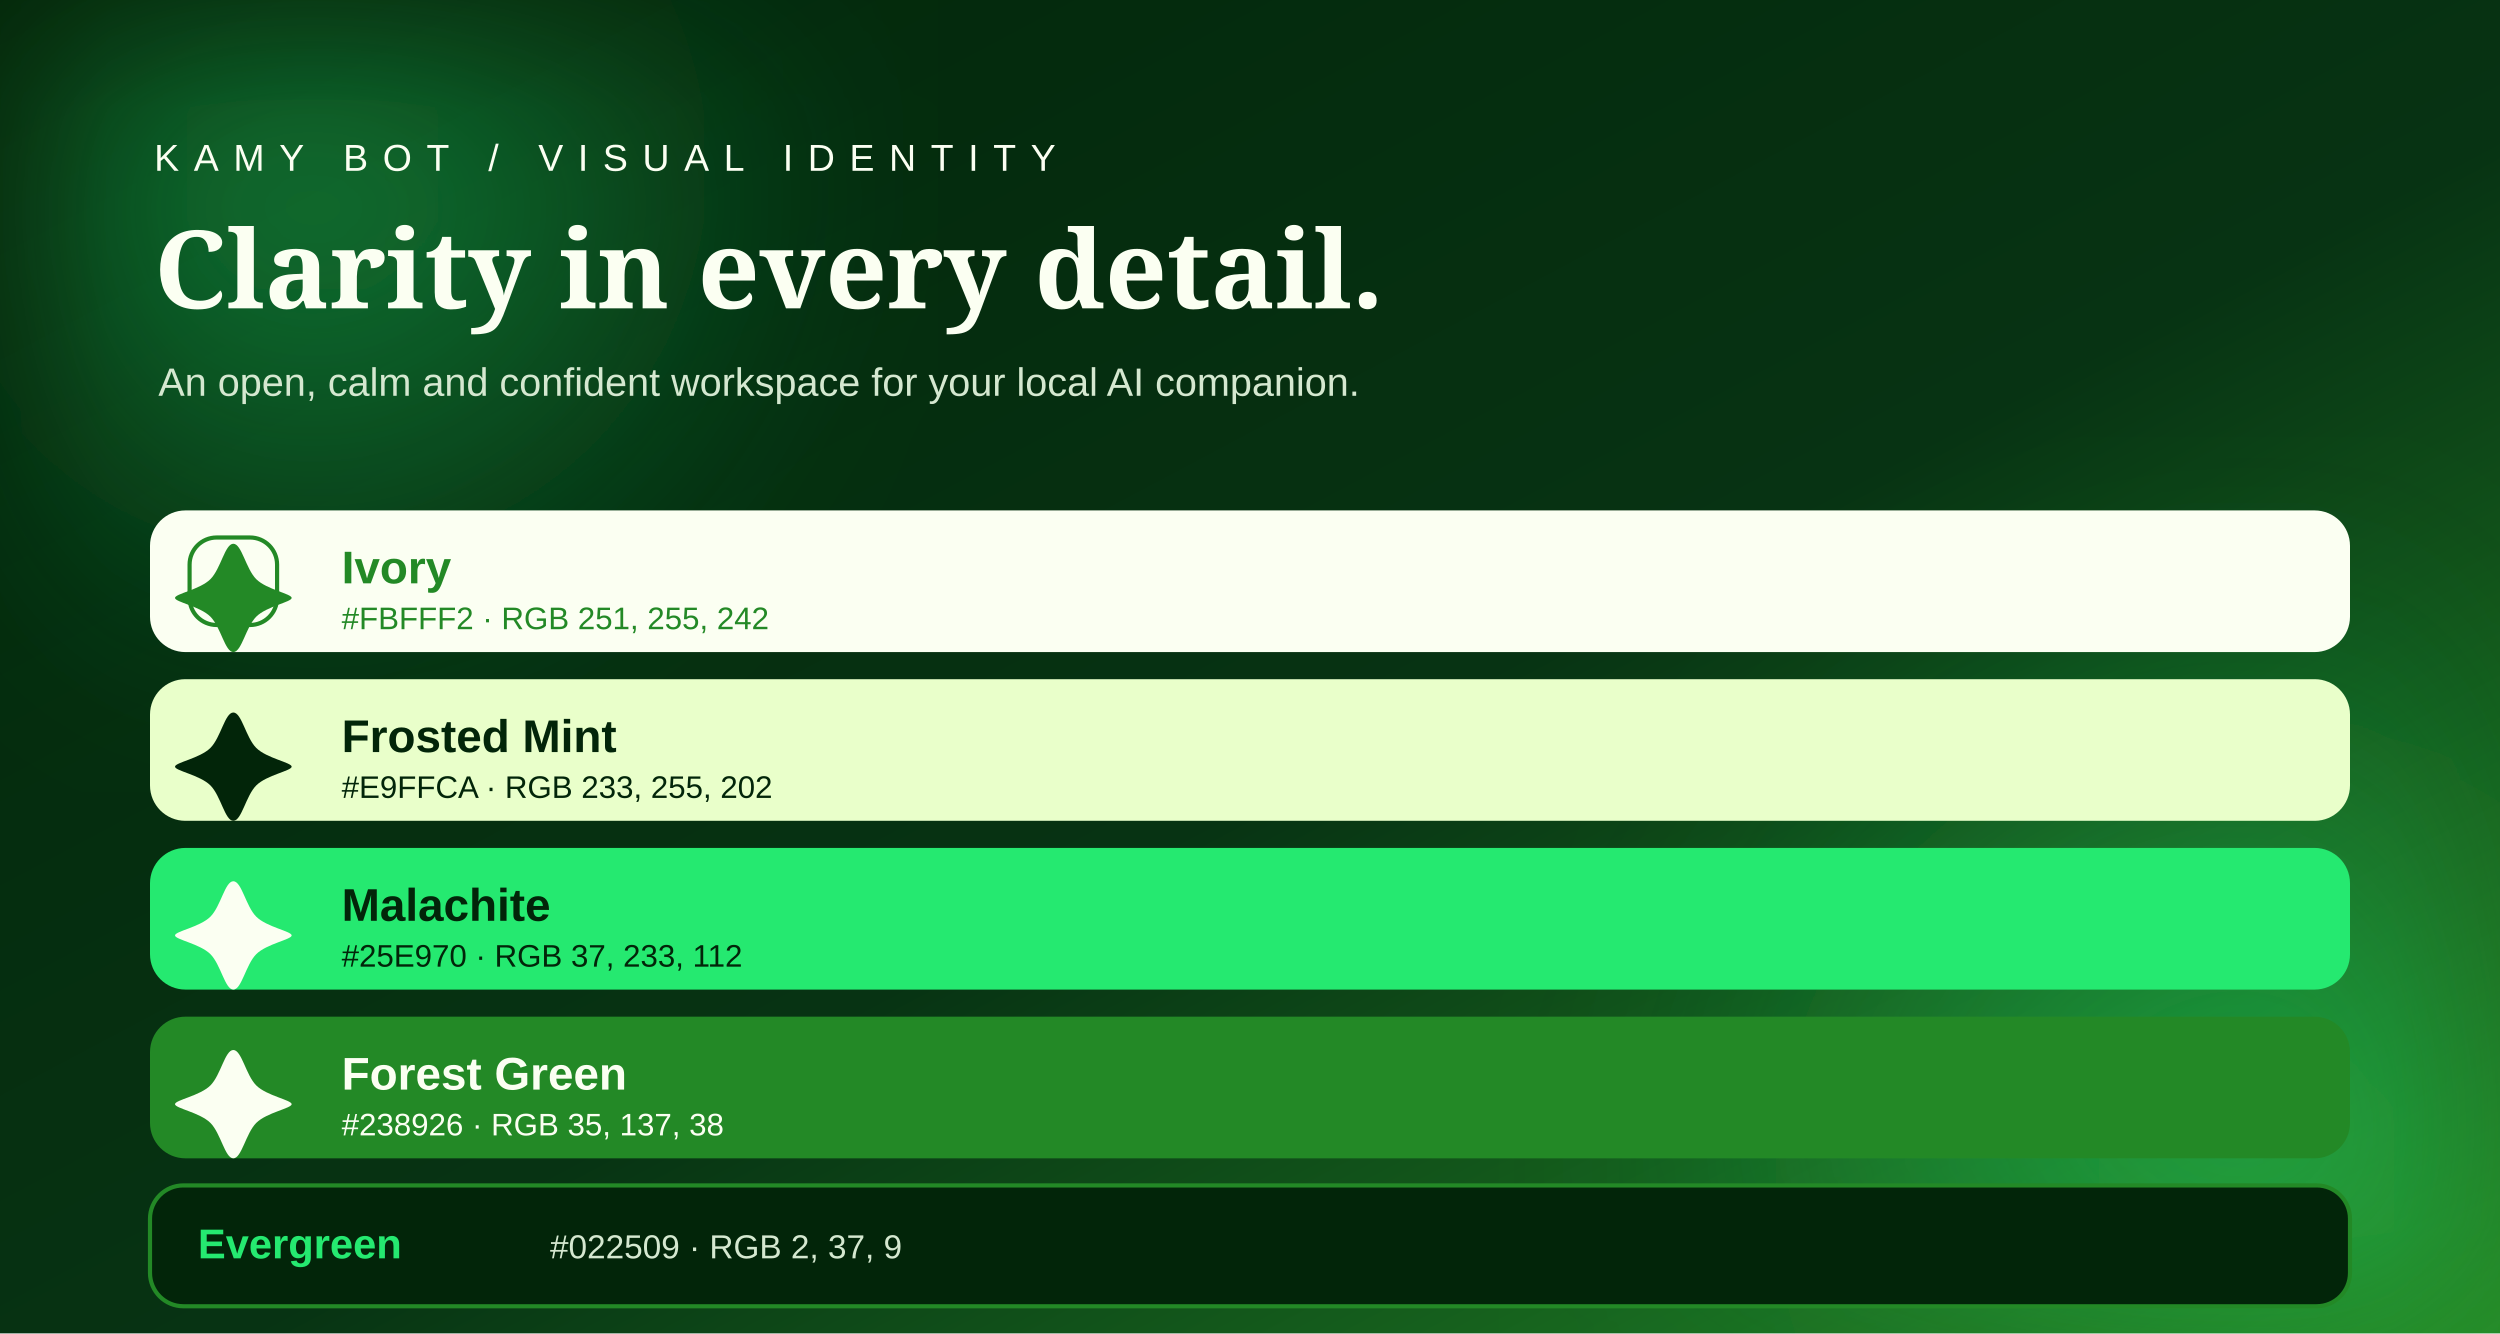
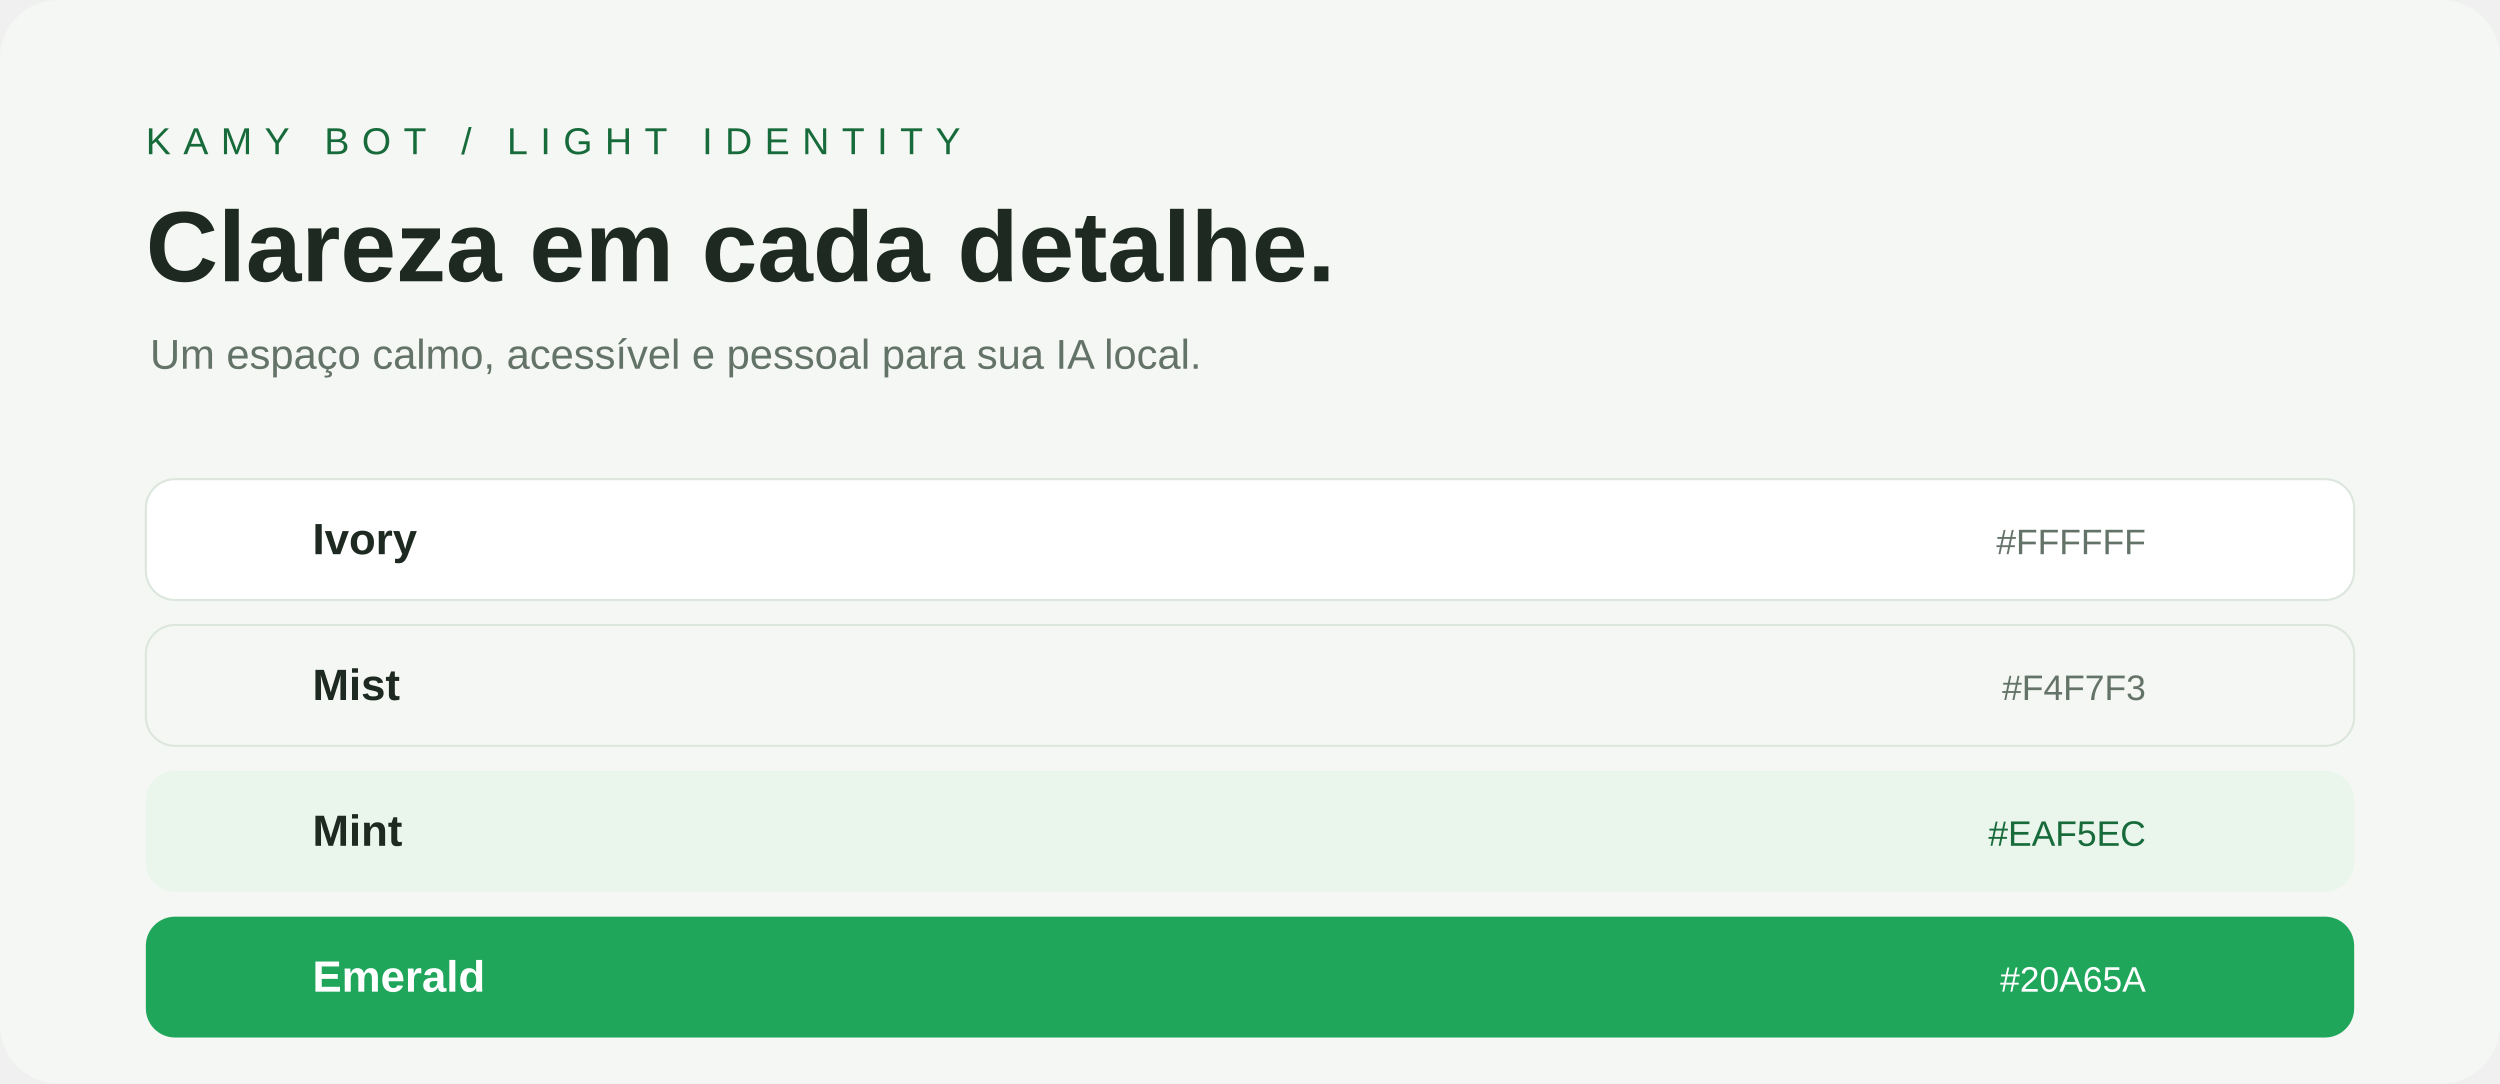
- <svg xmlns="http://www.w3.org/2000/svg" width="1200" height="640" viewBox="0 0 1200 640" role="img" aria-labelledby="title">
-   <defs>
-     <linearGradient id="bg" x2="1" y2="1">
-       <stop stop-color="#022509" />
-       <stop offset=".55" stop-color="#073313" />
-       <stop offset="1" stop-color="#238926" />
-     </linearGradient>
-     <radialGradient id="glow">
-       <stop stop-color="#25E970" stop-opacity=".45" />
-       <stop offset="1" stop-color="#25E970" stop-opacity="0" />
-     </radialGradient>
-     <filter id="blur">
-       <feGaussianBlur stdDeviation="55" />
-     </filter>
-   </defs>
-   <rect width="1200" height="640" fill="url(#bg)" />
-   <circle cx="150" cy="80" r="250" fill="url(#glow)" filter="url(#blur)" />
-   <circle cx="1080" cy="570" r="300" fill="url(#glow)" filter="url(#blur)" />
-   <text x="74" y="82" fill="#FBFFF2" font-family="Arial,sans-serif" font-size="18" letter-spacing="7">KAMY BOT / VISUAL IDENTITY</text>
-   <text x="74" y="148" fill="#FBFFF2" font-family="Georgia,serif" font-size="52" font-weight="bold">Clarity in every detail.</text>
-   <text x="76" y="190" fill="#D5E8D0" font-family="Arial,sans-serif" font-size="19">An open, calm and confident workspace for your local AI companion.</text>
+ <svg xmlns="http://www.w3.org/2000/svg" width="1200" height="520" viewBox="0 0 1200 520" role="img" aria-labelledby="title">
+   <rect width="1200" height="520" rx="28" fill="#F4F7F3" />
+   <text x="70" y="74" fill="#176B3B" font-family="Arial,sans-serif" font-size="18" letter-spacing="6">KAMY BOT / LIGHT IDENTITY</text>
+   <text x="70" y="135" fill="#1D2921" font-family="Arial,sans-serif" font-size="48" font-weight="700">Clareza em cada detalhe.</text>
+   <text x="72" y="177" fill="#647368" font-family="Arial,sans-serif" font-size="20">Um espaço calmo, acessível e pessoal para sua IA local.</text>
  <g font-family="Arial,sans-serif">
-     <rect x="72" y="245" width="1056" height="68" rx="17" fill="#FBFFF2" />
-     <text x="164" y="280" fill="#238926" font-size="22" font-weight="bold">Ivory</text>
-     <text x="164" y="302" fill="#238926" font-size="15">#FBFFF2 · RGB 251, 255, 242</text>
-     <rect x="91" y="258" width="42" height="42" rx="13" fill="#FBFFF2" stroke="#238926" stroke-width="2" />
-     <path d="M112 261 C116 261 118 273 123 278 C128 283 140 285 140 287 C140 289 128 291 123 296 C118 301 116 313 112 313 C108 313 106 301 101 296 C96 291 84 289 84 287 C84 285 96 283 101 278 C106 273 108 261 112 261Z" fill="#238926" />
-     <rect x="72" y="326" width="1056" height="68" rx="17" fill="#E9FFCA" />
-     <rect x="91" y="339" width="42" height="42" rx="13" fill="#E9FFCA" />
-     <path d="M112 342 C116 342 118 354 123 359 C128 364 140 366 140 368 C140 370 128 372 123 377 C118 382 116 394 112 394 C108 394 106 382 101 377 C96 372 84 370 84 368 C84 366 96 364 101 359 C106 354 108 342 112 342Z" fill="#022509" />
-     <text x="164" y="361" fill="#022509" font-size="22" font-weight="bold">Frosted Mint</text>
-     <text x="164" y="383" fill="#022509" font-size="15">#E9FFCA · RGB 233, 255, 202</text>
-     <rect x="72" y="407" width="1056" height="68" rx="17" fill="#25E970" />
-     <rect x="91" y="420" width="42" height="42" rx="13" fill="#25E970" />
-     <path d="M112 423 C116 423 118 435 123 440 C128 445 140 447 140 449 C140 451 128 453 123 458 C118 463 116 475 112 475 C108 475 106 463 101 458 C96 453 84 451 84 449 C84 447 96 445 101 440 C106 435 108 423 112 423Z" fill="#FBFFF2" />
-     <text x="164" y="442" fill="#022509" font-size="22" font-weight="bold">Malachite</text>
-     <text x="164" y="464" fill="#022509" font-size="15">#25E970 · RGB 37, 233, 112</text>
-     <rect x="72" y="488" width="1056" height="68" rx="17" fill="#238926" />
-     <rect x="91" y="501" width="42" height="42" rx="13" fill="#238926" />
-     <path d="M112 504 C116 504 118 516 123 521 C128 526 140 528 140 530 C140 532 128 534 123 539 C118 544 116 556 112 556 C108 556 106 544 101 539 C96 534 84 532 84 530 C84 528 96 526 101 521 C106 516 108 504 112 504Z" fill="#FBFFF2" />
-     <text x="164" y="523" fill="#FBFFF2" font-size="22" font-weight="bold">Forest Green</text>
-     <text x="164" y="545" fill="#FBFFF2" font-size="15">#238926 · RGB 35, 137, 38</text>
-     <rect x="72" y="569" width="1056" height="58" rx="16" fill="#022509" stroke="#238926" stroke-width="2" />
-     <text x="95" y="604" fill="#25E970" font-size="20" font-weight="bold">Evergreen</text>
-     <text x="264" y="604" fill="#D5E8D0" font-size="16">#022509 · RGB 2, 37, 9</text>
+     <rect x="70" y="230" width="1060" height="58" rx="14" fill="#FFFFFF" stroke="#DCE6DD" />
+     <text x="150" y="266" fill="#1D2921" font-size="21" font-weight="bold">Ivory</text>
+     <text x="1030" y="266" text-anchor="end" fill="#647368" font-size="17">#FFFFFF</text>
+     <rect x="70" y="300" width="1060" height="58" rx="14" fill="#F4F7F3" stroke="#DCE6DD" />
+     <text x="150" y="336" fill="#1D2921" font-size="21" font-weight="bold">Mist</text>
+     <text x="1030" y="336" text-anchor="end" fill="#647368" font-size="17">#F4F7F3</text>
+     <rect x="70" y="370" width="1060" height="58" rx="14" fill="#EAF5EC" />
+     <text x="150" y="406" fill="#1D2921" font-size="21" font-weight="bold">Mint</text>
+     <text x="1030" y="406" text-anchor="end" fill="#176B3B" font-size="17">#EAF5EC</text>
+     <rect x="70" y="440" width="1060" height="58" rx="14" fill="#20A65A" />
+     <text x="150" y="476" fill="#FFFFFF" font-size="21" font-weight="bold">Emerald</text>
+     <text x="1030" y="476" text-anchor="end" fill="#FFFFFF" font-size="17">#20A65A</text>
  </g>
</svg>
